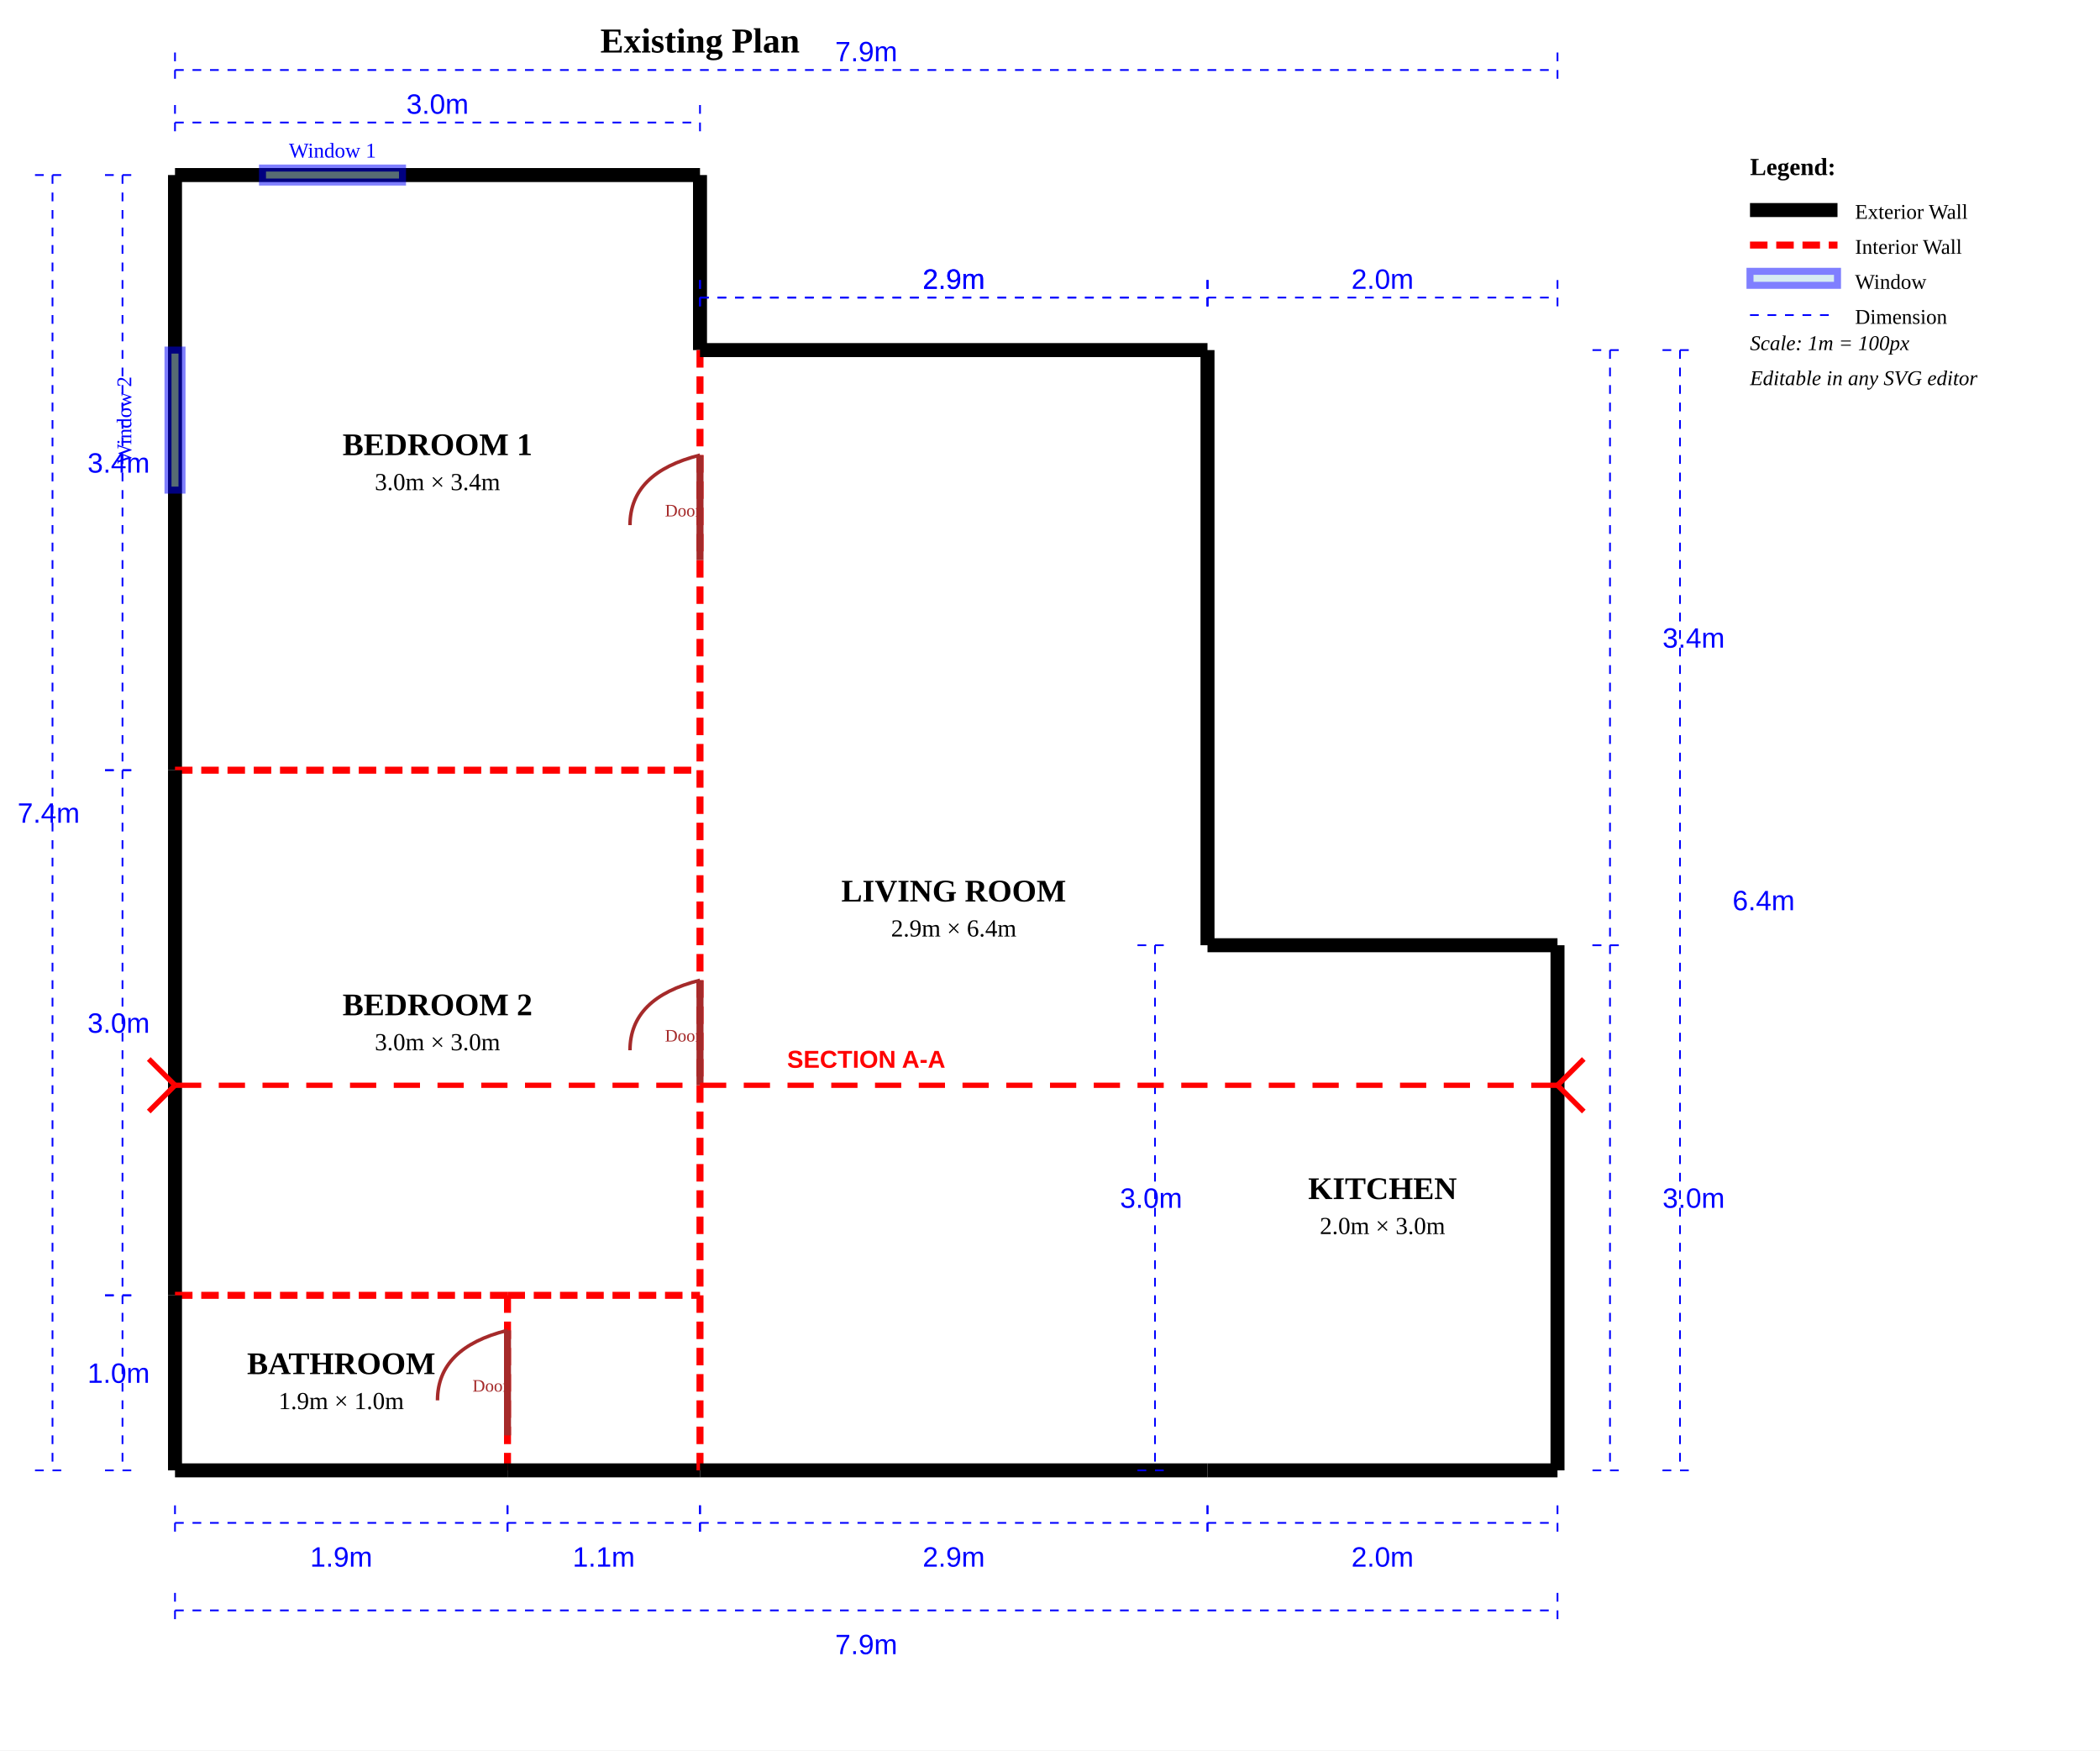
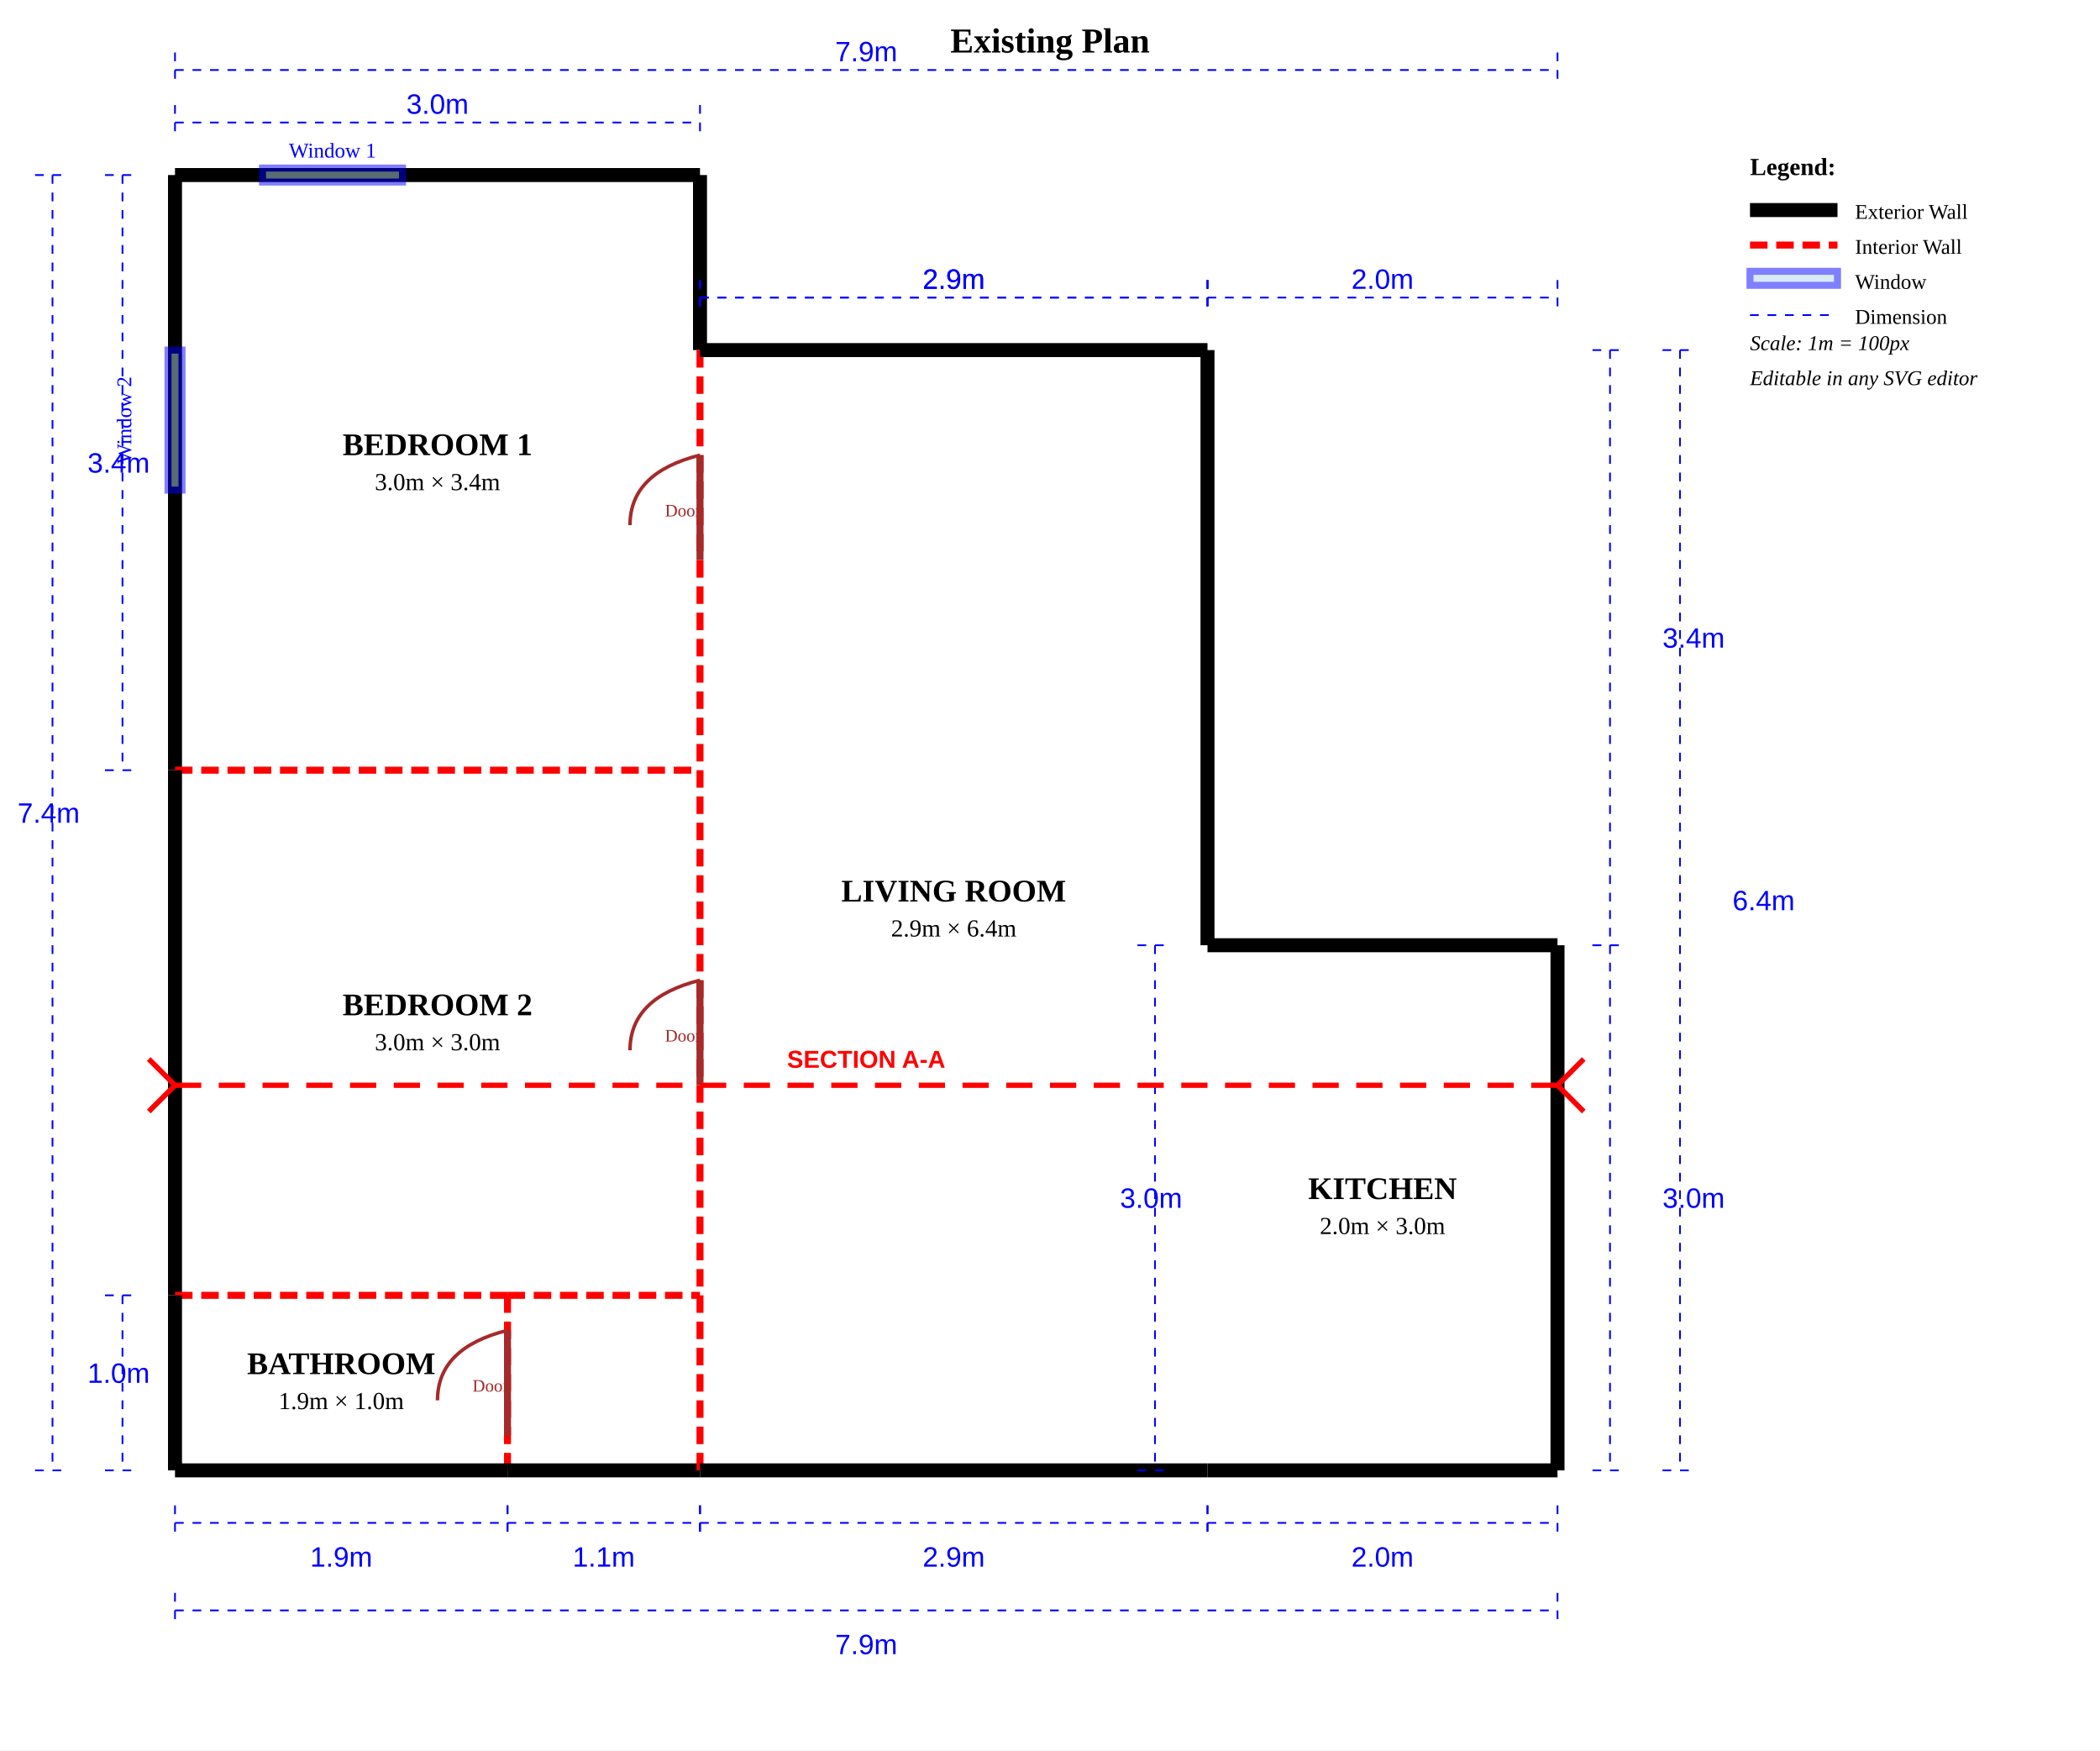
<svg xmlns="http://www.w3.org/2000/svg" width="1200" height="1000" viewBox="0 0 1200 1000">
  <defs>
    <style>
      .wall-exterior { stroke: black; stroke-width: 8; fill: none; }
      .wall-interior { stroke: red; stroke-width: 4; fill: none; stroke-dasharray: 10,5; }
      .dimension-line { stroke: blue; stroke-width: 1; fill: none; stroke-dasharray: 5,5; }
      .dimension-text { fill: blue; font-family: Arial; font-size: 16px; }
      .window { stroke: blue; stroke-width: 4; fill: lightblue; opacity: 0.5; }
      .door { stroke: brown; stroke-width: 4; fill: none; }
      .door-arc { stroke: brown; stroke-width: 2; fill: none; }
      .section-cut { stroke: red; stroke-width: 3; fill: none; stroke-dasharray: 15,10; }
      .section-arrow { stroke: red; stroke-width: 3; fill: none; }
      .section-label { fill: red; font-family: Arial; font-size: 14px; font-weight: bold; }
    </style>
  </defs>
  <rect width="1200" height="1000" fill="white" />
-   <text x="400" y="30" text-anchor="middle" font-size="20" font-weight="bold">Existing Plan</text>
+   <text x="600" y="30" text-anchor="middle" font-size="20" font-weight="bold">Existing Plan</text>
  <line x1="100" y1="100" x2="400" y2="100" class="wall-exterior" />
  <line x1="100" y1="100" x2="100" y2="440" class="wall-exterior" />
  <line x1="400" y1="100" x2="400" y2="200" class="wall-exterior" />
  <line x1="400" y1="200" x2="400" y2="440" class="wall-interior" />
  <line x1="100" y1="440" x2="400" y2="440" class="wall-interior" />
  <line x1="100" y1="440" x2="100" y2="740" class="wall-exterior" />
  <line x1="400" y1="440" x2="400" y2="740" class="wall-interior" />
  <line x1="100" y1="740" x2="290" y2="740" class="wall-interior" />
  <line x1="290" y1="740" x2="400" y2="740" class="wall-interior" />
  <line x1="100" y1="740" x2="100" y2="840" class="wall-exterior" />
  <line x1="290" y1="740" x2="290" y2="840" class="wall-interior" />
  <line x1="100" y1="840" x2="290" y2="840" class="wall-exterior" />
  <line x1="290" y1="840" x2="400" y2="840" class="wall-exterior" />
  <line x1="400" y1="740" x2="400" y2="840" class="wall-interior" />
  <line x1="400" y1="200" x2="690" y2="200" class="wall-exterior" />
  <line x1="690" y1="200" x2="690" y2="540" class="wall-exterior" />
  <line x1="400" y1="840" x2="690" y2="840" class="wall-exterior" />
  <line x1="690" y1="540" x2="890" y2="540" class="wall-exterior" />
  <line x1="890" y1="540" x2="890" y2="840" class="wall-exterior" />
  <line x1="690" y1="840" x2="890" y2="840" class="wall-exterior" />
  <line x1="100" y1="70" x2="400" y2="70" class="dimension-line" />
  <line x1="100" y1="60" x2="100" y2="80" class="dimension-line" />
  <line x1="400" y1="60" x2="400" y2="80" class="dimension-line" />
  <text x="250" y="65" class="dimension-text" text-anchor="middle">3.0m</text>
  <line x1="400" y1="170" x2="690" y2="170" class="dimension-line" />
  <line x1="400" y1="160" x2="400" y2="180" class="dimension-line" />
  <line x1="690" y1="160" x2="690" y2="180" class="dimension-line" />
  <text x="545" y="165" class="dimension-text" text-anchor="middle">2.9m</text>
  <line x1="690" y1="170" x2="890" y2="170" class="dimension-line" />
  <line x1="690" y1="160" x2="690" y2="180" class="dimension-line" />
  <line x1="890" y1="160" x2="890" y2="180" class="dimension-line" />
  <text x="790" y="165" class="dimension-text" text-anchor="middle">2.0m</text>
  <line x1="100" y1="40" x2="890" y2="40" class="dimension-line" />
  <line x1="100" y1="30" x2="100" y2="50" class="dimension-line" />
  <line x1="890" y1="30" x2="890" y2="50" class="dimension-line" />
  <text x="495" y="35" class="dimension-text" text-anchor="middle">7.9m</text>
  <line x1="70" y1="100" x2="70" y2="440" class="dimension-line" />
  <line x1="60" y1="100" x2="80" y2="100" class="dimension-line" />
  <line x1="60" y1="440" x2="80" y2="440" class="dimension-line" />
  <text x="50" y="270" class="dimension-text">3.4m</text>
  <line x1="30" y1="100" x2="30" y2="840" class="dimension-line" />
  <line x1="20" y1="100" x2="40" y2="100" class="dimension-line" />
  <line x1="20" y1="840" x2="40" y2="840" class="dimension-line" />
  <text x="10" y="470" class="dimension-text">7.4m</text>
  <line x1="400" y1="170" x2="690" y2="170" class="dimension-line" />
  <line x1="400" y1="160" x2="400" y2="180" class="dimension-line" />
  <line x1="690" y1="160" x2="690" y2="180" class="dimension-line" />
  <text x="545" y="165" class="dimension-text" text-anchor="middle">2.9m</text>
-   <line x1="70" y1="440" x2="70" y2="740" class="dimension-line" />
-   <line x1="60" y1="440" x2="80" y2="440" class="dimension-line" />
-   <line x1="60" y1="740" x2="80" y2="740" class="dimension-line" />
-   <text x="50" y="590" class="dimension-text">3.0m</text>
  <line x1="100" y1="870" x2="290" y2="870" class="dimension-line" />
  <line x1="100" y1="860" x2="100" y2="880" class="dimension-line" />
  <line x1="290" y1="860" x2="290" y2="880" class="dimension-line" />
  <text x="195" y="895" class="dimension-text" text-anchor="middle">1.9m</text>
  <line x1="70" y1="740" x2="70" y2="840" class="dimension-line" />
  <line x1="60" y1="740" x2="80" y2="740" class="dimension-line" />
  <line x1="60" y1="840" x2="80" y2="840" class="dimension-line" />
  <text x="50" y="790" class="dimension-text">1.0m</text>
  <line x1="290" y1="870" x2="400" y2="870" class="dimension-line" />
  <line x1="290" y1="860" x2="290" y2="880" class="dimension-line" />
  <line x1="400" y1="860" x2="400" y2="880" class="dimension-line" />
  <text x="345" y="895" class="dimension-text" text-anchor="middle">1.1m</text>
  <line x1="400" y1="870" x2="690" y2="870" class="dimension-line" />
  <line x1="400" y1="860" x2="400" y2="880" class="dimension-line" />
  <line x1="690" y1="860" x2="690" y2="880" class="dimension-line" />
  <text x="545" y="895" class="dimension-text" text-anchor="middle">2.9m</text>
  <line x1="690" y1="870" x2="890" y2="870" class="dimension-line" />
  <line x1="690" y1="860" x2="690" y2="880" class="dimension-line" />
  <line x1="890" y1="860" x2="890" y2="880" class="dimension-line" />
  <text x="790" y="895" class="dimension-text" text-anchor="middle">2.0m</text>
  <line x1="920" y1="200" x2="920" y2="540" class="dimension-line" />
  <line x1="910" y1="200" x2="930" y2="200" class="dimension-line" />
  <line x1="910" y1="540" x2="930" y2="540" class="dimension-line" />
  <text x="950" y="370" class="dimension-text">3.4m</text>
  <line x1="920" y1="540" x2="920" y2="840" class="dimension-line" />
  <line x1="910" y1="540" x2="930" y2="540" class="dimension-line" />
  <line x1="910" y1="840" x2="930" y2="840" class="dimension-line" />
  <text x="950" y="690" class="dimension-text">3.0m</text>
  <line x1="960" y1="200" x2="960" y2="840" class="dimension-line" />
  <line x1="950" y1="200" x2="970" y2="200" class="dimension-line" />
  <line x1="950" y1="840" x2="970" y2="840" class="dimension-line" />
  <text x="990" y="520" class="dimension-text">6.4m</text>
  <line x1="660" y1="540" x2="660" y2="840" class="dimension-line" />
  <line x1="650" y1="540" x2="670" y2="540" class="dimension-line" />
  <line x1="650" y1="840" x2="670" y2="840" class="dimension-line" />
  <text x="640" y="690" class="dimension-text">3.0m</text>
  <line x1="100" y1="920" x2="890" y2="920" class="dimension-line" />
  <line x1="100" y1="910" x2="100" y2="930" class="dimension-line" />
  <line x1="890" y1="910" x2="890" y2="930" class="dimension-line" />
  <text x="495" y="945" class="dimension-text" text-anchor="middle">7.9m</text>
  <rect x="150" y="96" width="80" height="8" class="window" />
  <text x="190" y="90" font-size="12" fill="blue" text-anchor="middle">Window 1</text>
  <rect x="96" y="200" width="8" height="80" class="window" />
  <text x="75" y="240" font-size="12" fill="blue" text-anchor="middle" transform="rotate(-90 75 240)">Window 2</text>
  <line x1="290" y1="760" x2="290" y2="820" class="door" />
  <path d="M 290 760 Q 250 770 250 800" class="door-arc" />
  <text x="270" y="795" font-size="10" fill="brown">Door</text>
  <line x1="400" y1="260" x2="400" y2="320" class="door" />
  <path d="M 400 260 Q 360 270 360 300" class="door-arc" />
  <text x="380" y="295" font-size="10" fill="brown">Door</text>
  <line x1="400" y1="560" x2="400" y2="620" class="door" />
  <path d="M 400 560 Q 360 570 360 600" class="door-arc" />
  <text x="380" y="595" font-size="10" fill="brown">Door</text>
  <text x="250" y="260" font-size="18" font-weight="bold" text-anchor="middle">BEDROOM 1</text>
  <text x="250" y="280" font-size="14" text-anchor="middle">3.0m × 3.4m</text>
  <text x="250" y="580" font-size="18" font-weight="bold" text-anchor="middle">BEDROOM 2</text>
  <text x="250" y="600" font-size="14" text-anchor="middle">3.0m × 3.0m</text>
  <text x="195" y="785" font-size="18" font-weight="bold" text-anchor="middle">BATHROOM</text>
  <text x="195" y="805" font-size="14" text-anchor="middle">1.9m × 1.0m</text>
  <text x="545" y="515" font-size="18" font-weight="bold" text-anchor="middle">LIVING ROOM</text>
  <text x="545" y="535" font-size="14" text-anchor="middle">2.9m × 6.4m</text>
  <text x="790" y="685" font-size="18" font-weight="bold" text-anchor="middle">KITCHEN</text>
  <text x="790" y="705" font-size="14" text-anchor="middle">2.0m × 3.0m</text>
  <text x="1000" y="100" font-size="14" font-weight="bold">Legend:</text>
  <line x1="1000" y1="120" x2="1050" y2="120" class="wall-exterior" />
  <text x="1060" y="125" font-size="12">Exterior Wall</text>
  <line x1="1000" y1="140" x2="1050" y2="140" class="wall-interior" />
  <text x="1060" y="145" font-size="12">Interior Wall</text>
  <rect x="1000" y="155" width="50" height="8" class="window" />
  <text x="1060" y="165" font-size="12">Window</text>
  <line x1="1000" y1="180" x2="1050" y2="180" class="dimension-line" />
  <text x="1060" y="185" font-size="12">Dimension</text>
  <text x="1000" y="200" font-size="12" font-style="italic">Scale: 1m = 100px</text>
  <text x="1000" y="220" font-size="12" font-style="italic">Editable in any SVG editor</text>
  <line x1="100" y1="620" x2="890" y2="620" class="section-cut" />
  <path d="M 100 620 L 85 605 M 100 620 L 85 635" class="section-arrow" />
  <path d="M 890 620 L 905 605 M 890 620 L 905 635" class="section-arrow" />
  <text x="495" y="610" class="section-label" text-anchor="middle">SECTION A-A</text>
</svg>
